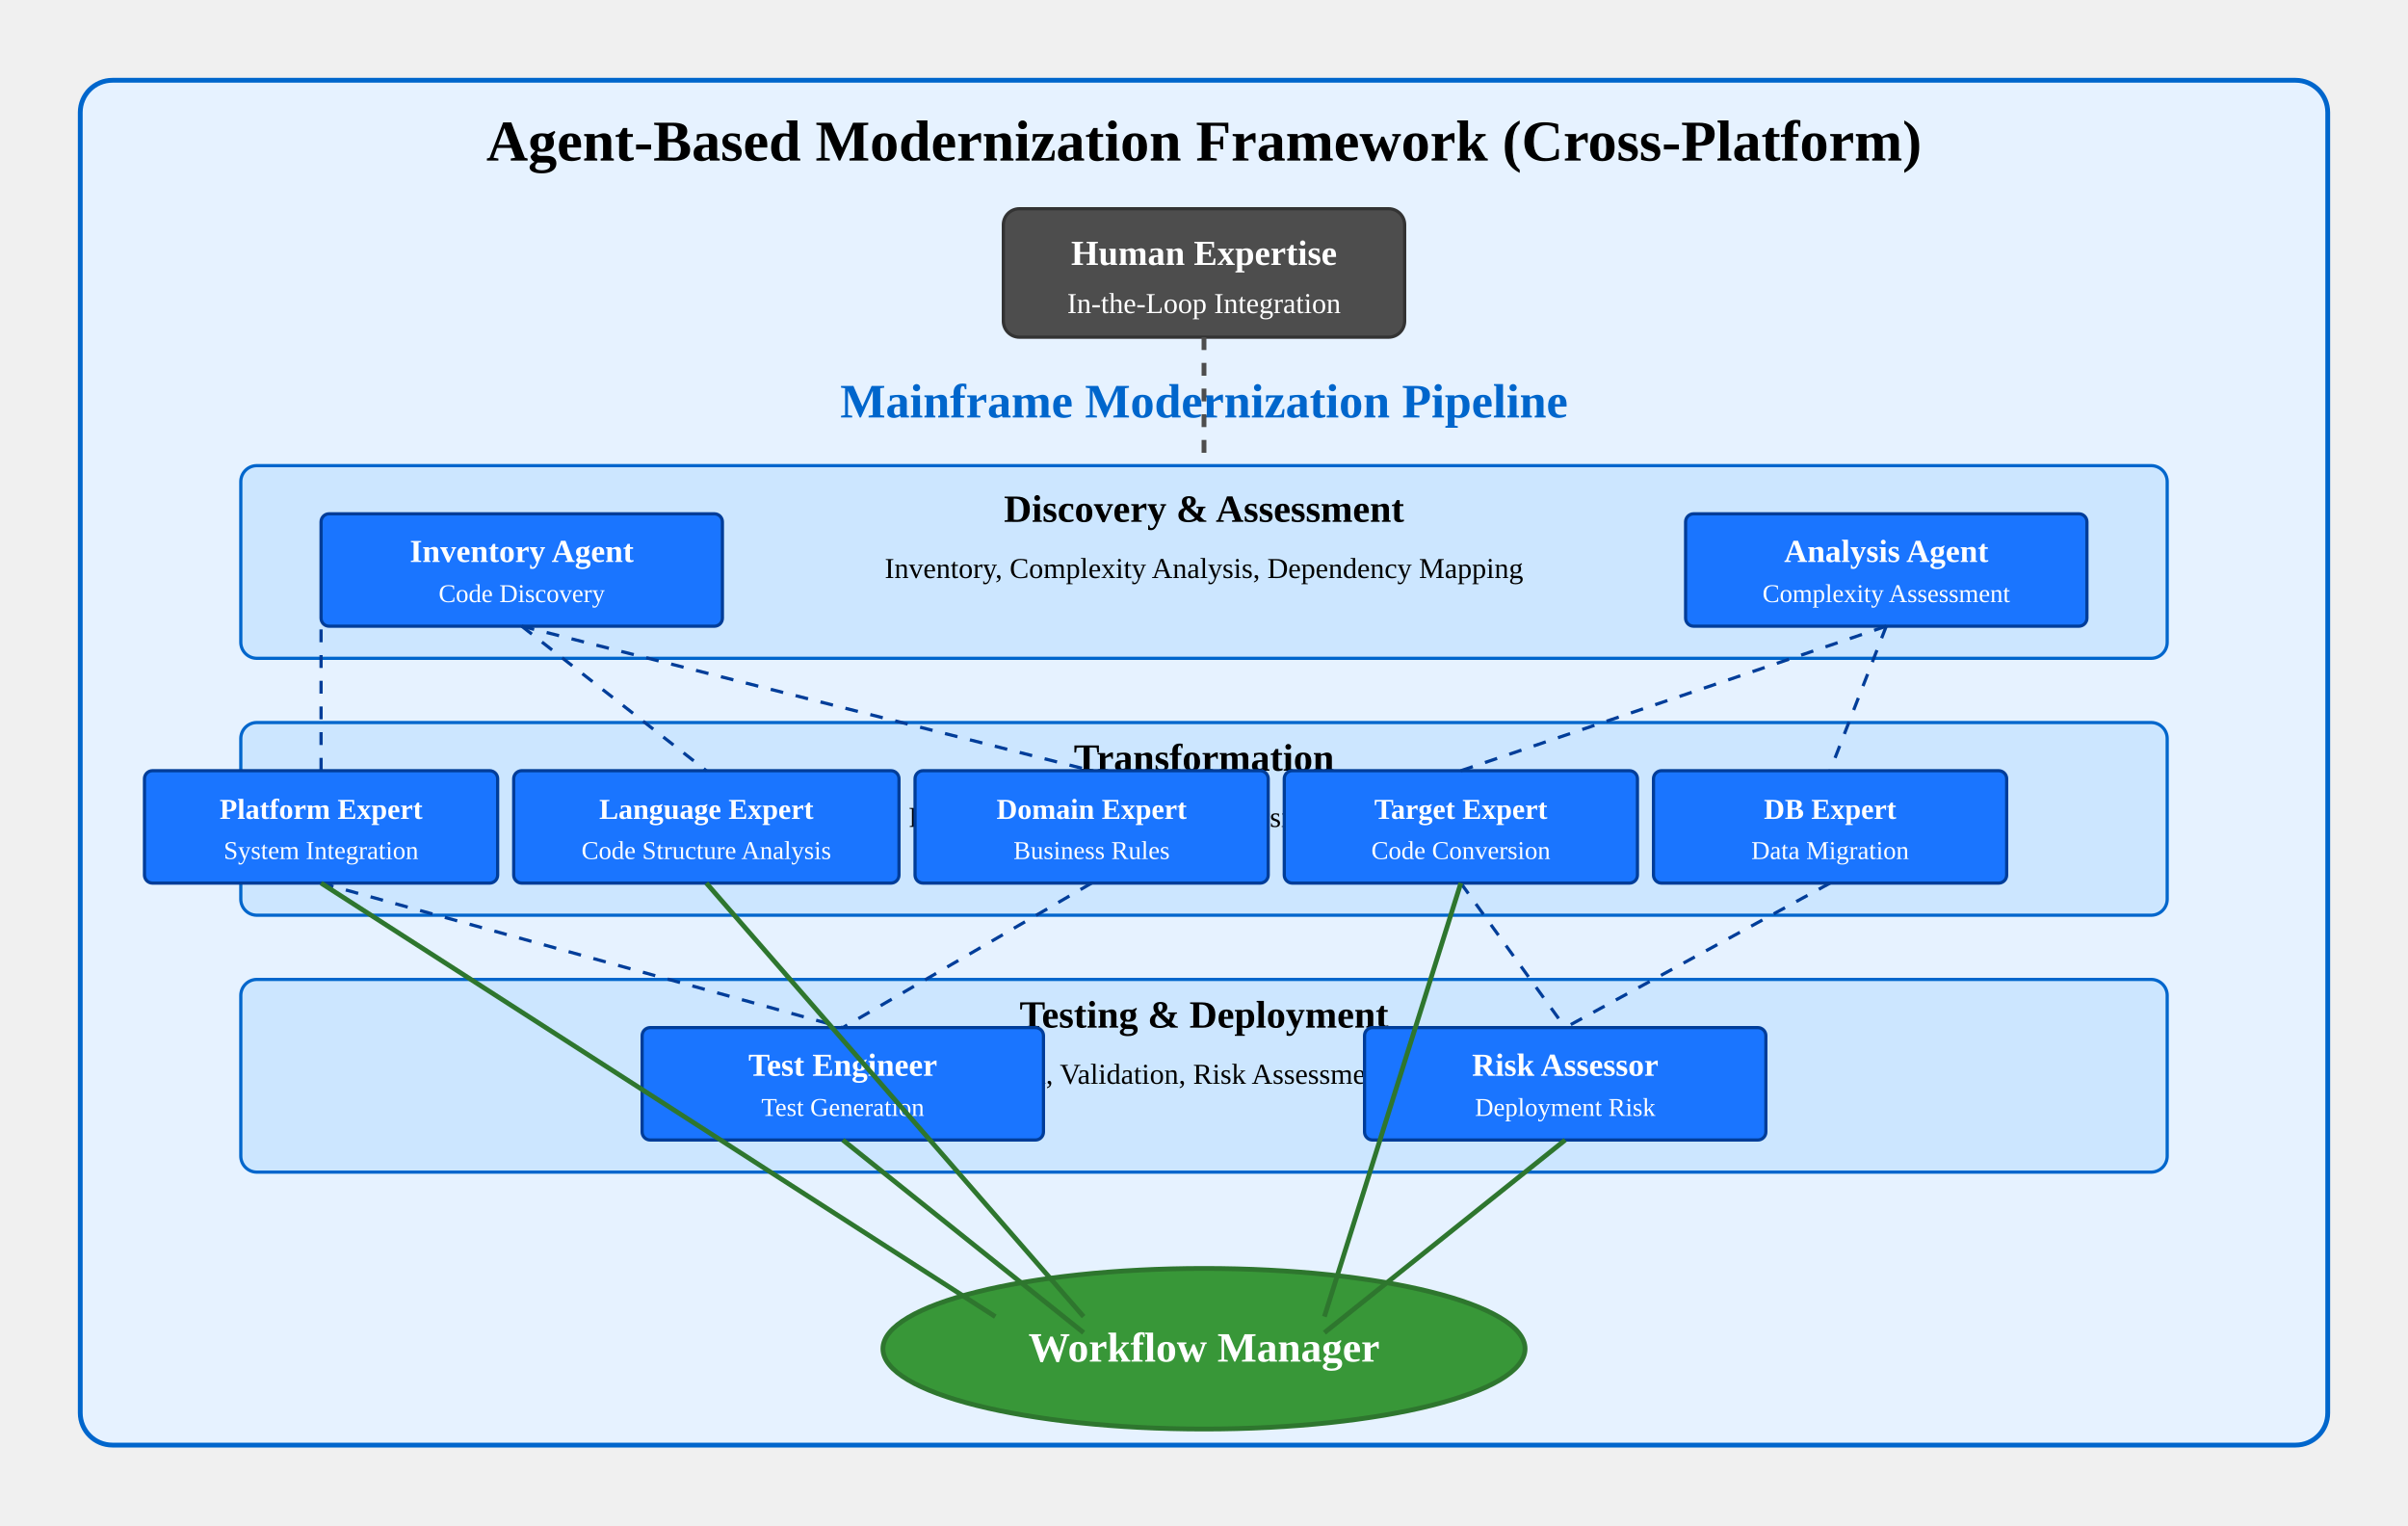
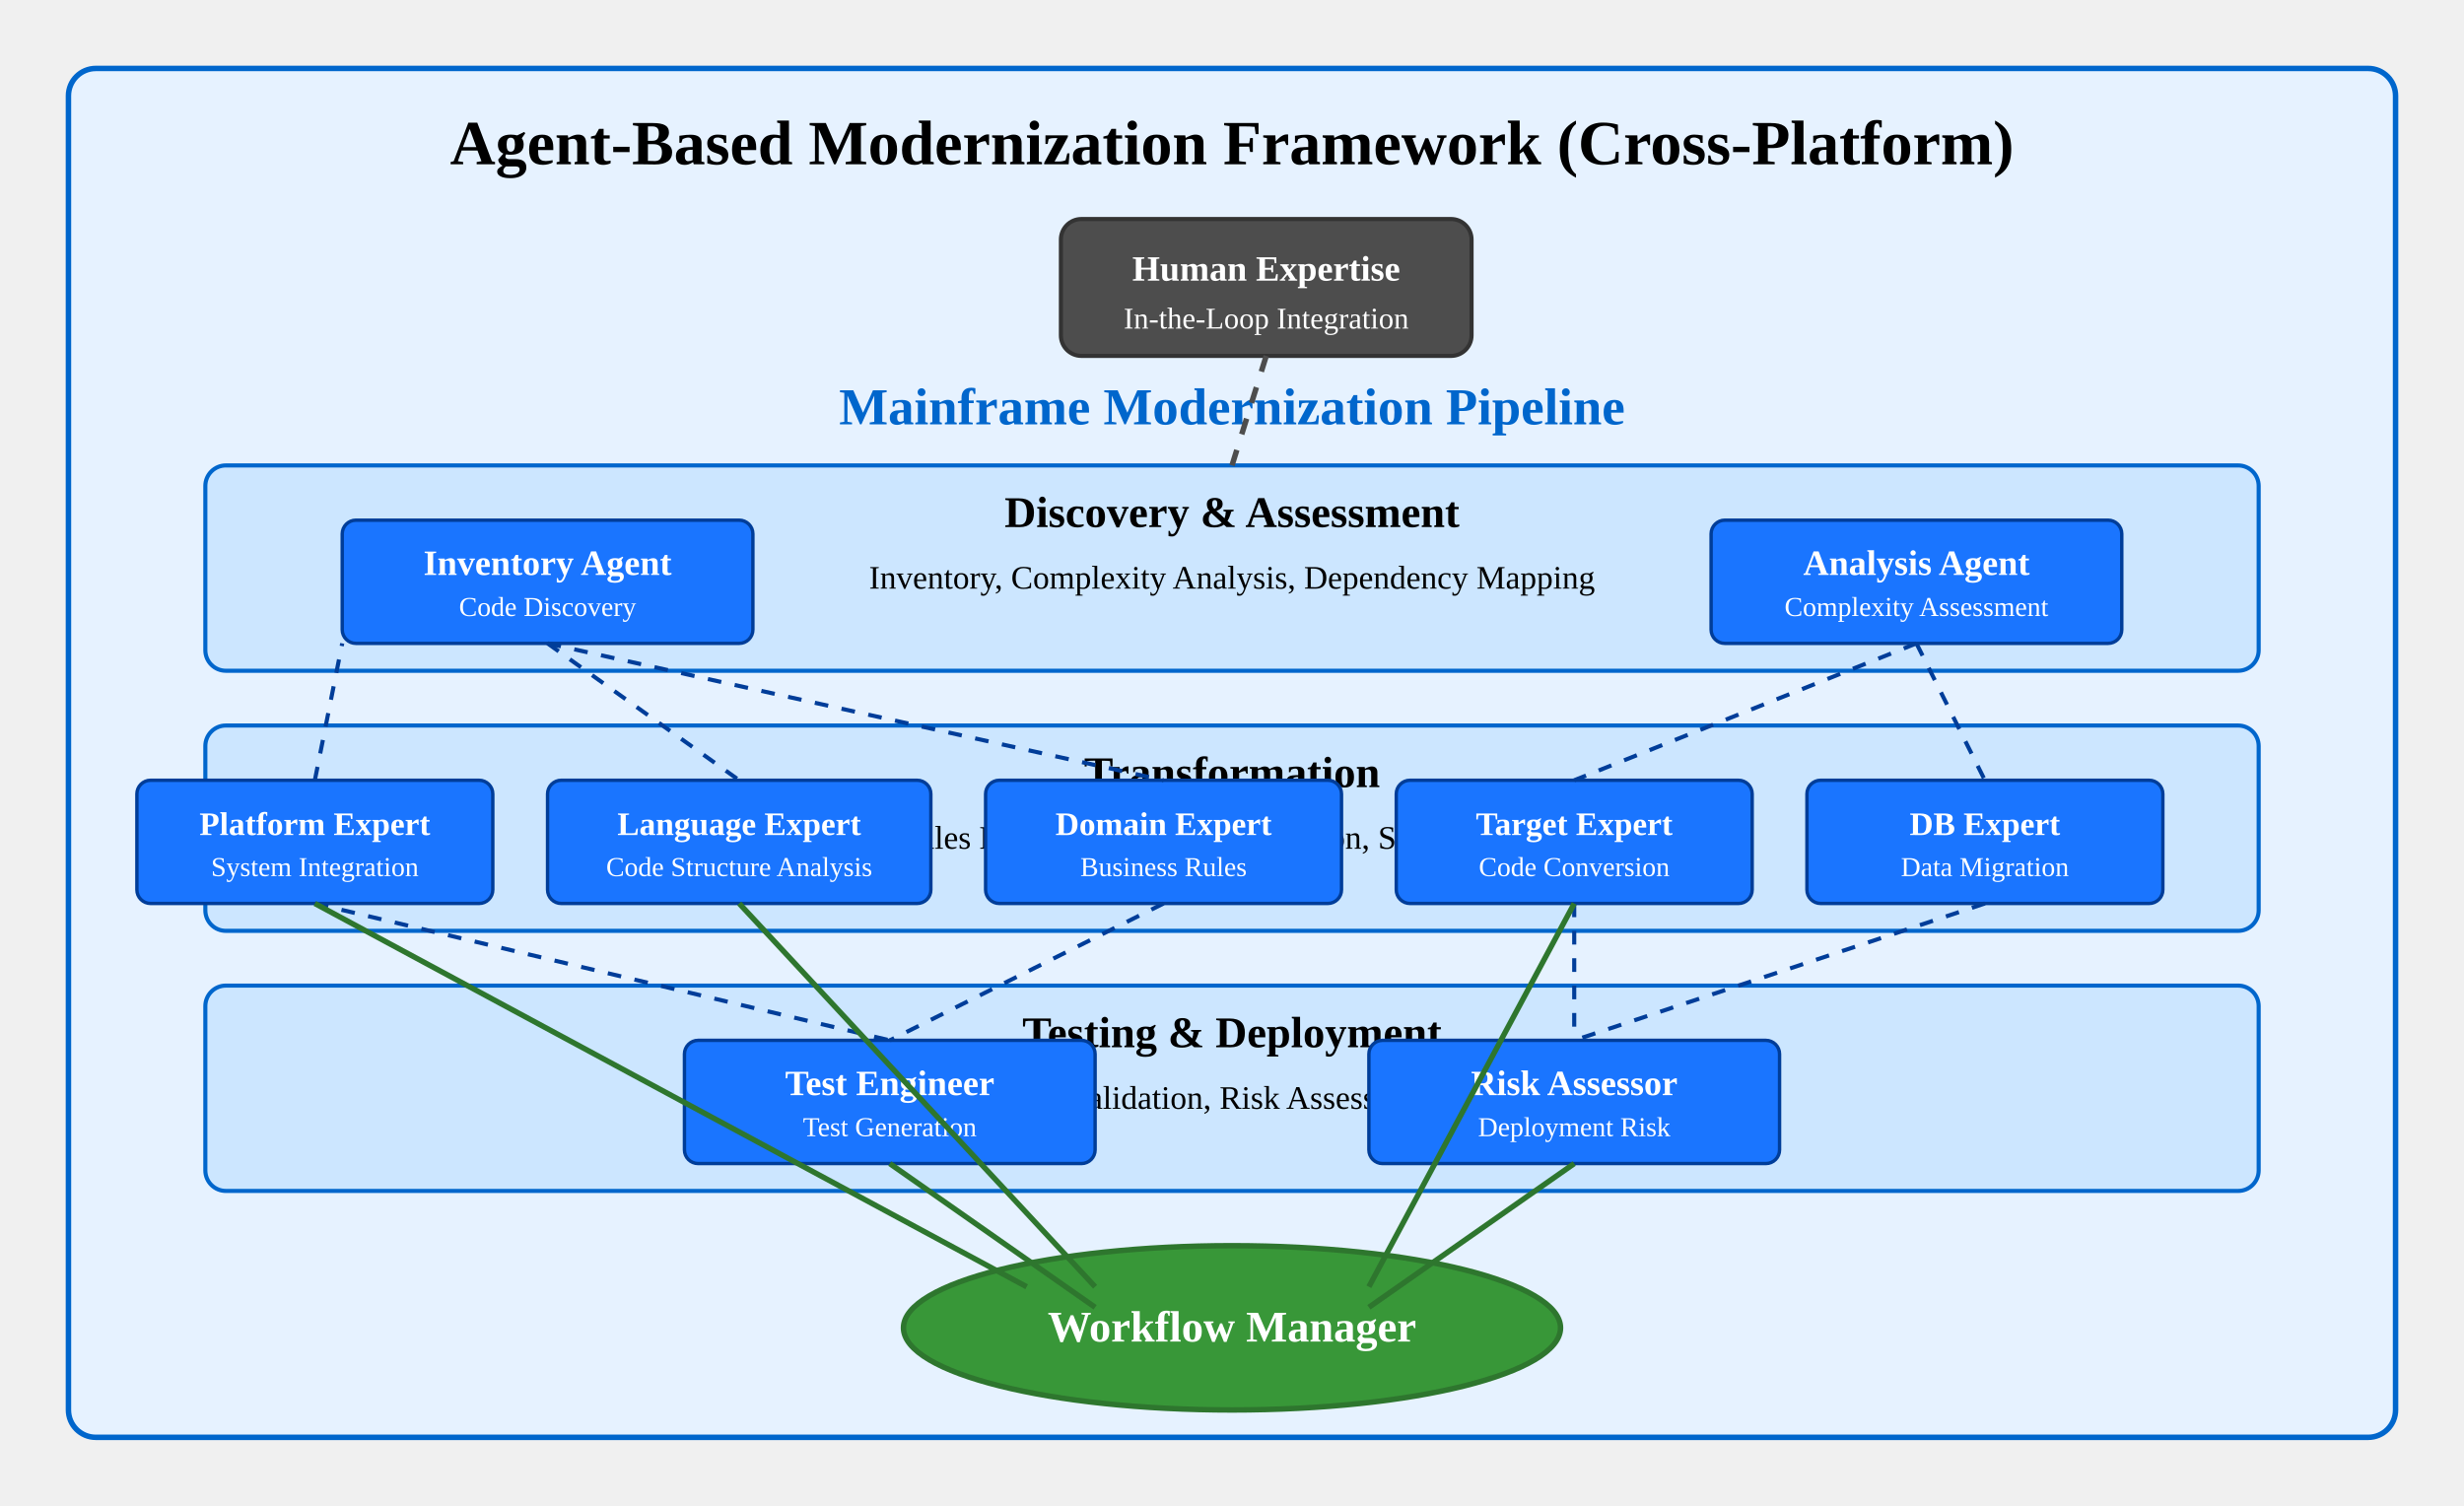
- <svg xmlns="http://www.w3.org/2000/svg" viewBox="0 0 1500 950" width="1500" height="950">
-   <rect x="50" y="50" width="1400" height="850" rx="20" fill="#e6f2ff" stroke="#0066cc" stroke-width="3" />
-   <text x="750" y="100" font-size="36" font-weight="bold" text-anchor="middle">Agent-Based Modernization Framework (Cross-Platform)</text>
-   <rect x="625" y="130" width="250" height="80" rx="10" fill="#4d4d4d" stroke="#333333" stroke-width="2" />
-   <text x="750" y="165" font-size="22" font-weight="bold" fill="white" text-anchor="middle">Human Expertise</text>
-   <text x="750" y="195" font-size="18" fill="white" text-anchor="middle">In-the-Loop Integration</text>
-   <text x="750" y="260" font-size="30" font-weight="bold" text-anchor="middle" fill="#0066cc">Mainframe Modernization Pipeline</text>
-   <rect x="150" y="290" width="1200" height="120" rx="10" fill="#cce6ff" stroke="#0066cc" stroke-width="2" />
-   <text x="750" y="325" font-size="24" font-weight="bold" text-anchor="middle">Discovery &amp; Assessment</text>
-   <text x="750" y="360" font-size="18" text-anchor="middle">Inventory, Complexity Analysis, Dependency Mapping</text>
-   <rect x="200" y="320" width="250" height="70" rx="5" fill="#1a75ff" stroke="#003d99" stroke-width="2" />
-   <text x="325" y="350" font-size="20" font-weight="bold" fill="white" text-anchor="middle">Inventory Agent</text>
-   <text x="325" y="375" font-size="16" fill="white" text-anchor="middle">Code Discovery</text>
-   <rect x="1050" y="320" width="250" height="70" rx="5" fill="#1a75ff" stroke="#003d99" stroke-width="2" />
-   <text x="1175" y="350" font-size="20" font-weight="bold" fill="white" text-anchor="middle">Analysis Agent</text>
-   <text x="1175" y="375" font-size="16" fill="white" text-anchor="middle">Complexity Assessment</text>
-   <rect x="150" y="450" width="1200" height="120" rx="10" fill="#cce6ff" stroke="#0066cc" stroke-width="2" />
-   <text x="750" y="480" font-size="24" font-weight="bold" text-anchor="middle">Transformation</text>
-   <text x="750" y="515" font-size="18" text-anchor="middle">Business Rules Extraction, Code Conversion, Schema Transformation</text>
-   <rect x="90" y="480" width="220" height="70" rx="5" fill="#1a75ff" stroke="#003d99" stroke-width="2" />
-   <text x="200" y="510" font-size="18" font-weight="bold" fill="white" text-anchor="middle">Platform Expert</text>
-   <text x="200" y="535" font-size="16" fill="white" text-anchor="middle">System Integration</text>
-   <rect x="320" y="480" width="240" height="70" rx="5" fill="#1a75ff" stroke="#003d99" stroke-width="2" />
-   <text x="440" y="510" font-size="18" font-weight="bold" fill="white" text-anchor="middle">Language Expert</text>
-   <text x="440" y="535" font-size="16" fill="white" text-anchor="middle">Code Structure Analysis</text>
-   <rect x="570" y="480" width="220" height="70" rx="5" fill="#1a75ff" stroke="#003d99" stroke-width="2" />
-   <text x="680" y="510" font-size="18" font-weight="bold" fill="white" text-anchor="middle">Domain Expert</text>
-   <text x="680" y="535" font-size="16" fill="white" text-anchor="middle">Business Rules</text>
-   <rect x="800" y="480" width="220" height="70" rx="5" fill="#1a75ff" stroke="#003d99" stroke-width="2" />
-   <text x="910" y="510" font-size="18" font-weight="bold" fill="white" text-anchor="middle">Target Expert</text>
-   <text x="910" y="535" font-size="16" fill="white" text-anchor="middle">Code Conversion</text>
-   <rect x="1030" y="480" width="220" height="70" rx="5" fill="#1a75ff" stroke="#003d99" stroke-width="2" />
-   <text x="1140" y="510" font-size="18" font-weight="bold" fill="white" text-anchor="middle">DB Expert</text>
-   <text x="1140" y="535" font-size="16" fill="white" text-anchor="middle">Data Migration</text>
-   <rect x="150" y="610" width="1200" height="120" rx="10" fill="#cce6ff" stroke="#0066cc" stroke-width="2" />
-   <text x="750" y="640" font-size="24" font-weight="bold" text-anchor="middle">Testing &amp; Deployment</text>
-   <text x="750" y="675" font-size="18" text-anchor="middle">Test Generation, Validation, Risk Assessment, Deployment</text>
-   <rect x="400" y="640" width="250" height="70" rx="5" fill="#1a75ff" stroke="#003d99" stroke-width="2" />
-   <text x="525" y="670" font-size="20" font-weight="bold" fill="white" text-anchor="middle">Test Engineer</text>
-   <text x="525" y="695" font-size="16" fill="white" text-anchor="middle">Test Generation</text>
-   <rect x="850" y="640" width="250" height="70" rx="5" fill="#1a75ff" stroke="#003d99" stroke-width="2" />
-   <text x="975" y="670" font-size="20" font-weight="bold" fill="white" text-anchor="middle">Risk Assessor</text>
-   <text x="975" y="695" font-size="16" fill="white" text-anchor="middle">Deployment Risk</text>
-   <ellipse cx="750" cy="840" rx="200" ry="50" fill="#389738" stroke="#2e762e" stroke-width="3" />
-   <text x="750" y="848" font-size="26" font-weight="bold" fill="white" text-anchor="middle">Workflow Manager</text>
-   <line x1="750" y1="210" x2="750" y2="290" stroke="#4d4d4d" stroke-width="3" stroke-dasharray="8,8" />
-   <line x1="325" y1="390" x2="440" y2="480" stroke="#003d99" stroke-width="2" stroke-dasharray="8,8" />
-   <line x1="325" y1="390" x2="680" y2="480" stroke="#003d99" stroke-width="2" stroke-dasharray="8,8" />
-   <line x1="1175" y1="390" x2="910" y2="480" stroke="#003d99" stroke-width="2" stroke-dasharray="8,8" />
-   <line x1="1175" y1="390" x2="1140" y2="480" stroke="#003d99" stroke-width="2" stroke-dasharray="8,8" />
-   <line x1="200" y1="550" x2="525" y2="640" stroke="#003d99" stroke-width="2" stroke-dasharray="8,8" />
-   <line x1="680" y1="550" x2="525" y2="640" stroke="#003d99" stroke-width="2" stroke-dasharray="8,8" />
-   <line x1="910" y1="550" x2="975" y2="640" stroke="#003d99" stroke-width="2" stroke-dasharray="8,8" />
-   <line x1="1140" y1="550" x2="975" y2="640" stroke="#003d99" stroke-width="2" stroke-dasharray="8,8" />
-   <line x1="200" y1="480" x2="200" y2="390" stroke="#003d99" stroke-width="2" stroke-dasharray="8,8" />
-   <line x1="525" y1="710" x2="675" y2="830" stroke="#2e762e" stroke-width="3" />
-   <line x1="975" y1="710" x2="825" y2="830" stroke="#2e762e" stroke-width="3" />
-   <line x1="440" y1="550" x2="675" y2="820" stroke="#2e762e" stroke-width="3" />
-   <line x1="910" y1="550" x2="825" y2="820" stroke="#2e762e" stroke-width="3" />
-   <line x1="200" y1="550" x2="620" y2="820" stroke="#2e762e" stroke-width="3" />
+ <svg xmlns="http://www.w3.org/2000/svg" viewBox="0 0 1800 1100" width="1800" height="1100">
+   <rect x="50" y="50" width="1700" height="1000" rx="20" fill="#e6f2ff" stroke="#0066cc" stroke-width="4" />
+   <text x="900" y="120" font-size="46" font-weight="bold" text-anchor="middle">Agent-Based Modernization Framework (Cross-Platform)</text>
+   <rect x="775" y="160" width="300" height="100" rx="15" fill="#4d4d4d" stroke="#333333" stroke-width="3" />
+   <text x="925" y="205" font-size="26" font-weight="bold" fill="white" text-anchor="middle">Human Expertise</text>
+   <text x="925" y="240" font-size="22" fill="white" text-anchor="middle">In-the-Loop Integration</text>
+   <text x="900" y="310" font-size="38" font-weight="bold" text-anchor="middle" fill="#0066cc">Mainframe Modernization Pipeline</text>
+   <rect x="150" y="340" width="1500" height="150" rx="15" fill="#cce6ff" stroke="#0066cc" stroke-width="3" />
+   <text x="900" y="385" font-size="32" font-weight="bold" text-anchor="middle">Discovery &amp; Assessment</text>
+   <text x="900" y="430" font-size="24" text-anchor="middle">Inventory, Complexity Analysis, Dependency Mapping</text>
+   <rect x="250" y="380" width="300" height="90" rx="10" fill="#1a75ff" stroke="#003d99" stroke-width="2.5" />
+   <text x="400" y="420" font-size="26" font-weight="bold" fill="white" text-anchor="middle">Inventory Agent</text>
+   <text x="400" y="450" font-size="20" fill="white" text-anchor="middle">Code Discovery</text>
+   <rect x="1250" y="380" width="300" height="90" rx="10" fill="#1a75ff" stroke="#003d99" stroke-width="2.5" />
+   <text x="1400" y="420" font-size="26" font-weight="bold" fill="white" text-anchor="middle">Analysis Agent</text>
+   <text x="1400" y="450" font-size="20" fill="white" text-anchor="middle">Complexity Assessment</text>
+   <rect x="150" y="530" width="1500" height="150" rx="15" fill="#cce6ff" stroke="#0066cc" stroke-width="3" />
+   <text x="900" y="575" font-size="32" font-weight="bold" text-anchor="middle">Transformation</text>
+   <text x="900" y="620" font-size="24" text-anchor="middle">Business Rules Extraction, Code Conversion, Schema Transformation</text>
+   <rect x="100" y="570" width="260" height="90" rx="10" fill="#1a75ff" stroke="#003d99" stroke-width="2.5" />
+   <text x="230" y="610" font-size="24" font-weight="bold" fill="white" text-anchor="middle">Platform Expert</text>
+   <text x="230" y="640" font-size="20" fill="white" text-anchor="middle">System Integration</text>
+   <rect x="400" y="570" width="280" height="90" rx="10" fill="#1a75ff" stroke="#003d99" stroke-width="2.5" />
+   <text x="540" y="610" font-size="24" font-weight="bold" fill="white" text-anchor="middle">Language Expert</text>
+   <text x="540" y="640" font-size="20" fill="white" text-anchor="middle">Code Structure Analysis</text>
+   <rect x="720" y="570" width="260" height="90" rx="10" fill="#1a75ff" stroke="#003d99" stroke-width="2.5" />
+   <text x="850" y="610" font-size="24" font-weight="bold" fill="white" text-anchor="middle">Domain Expert</text>
+   <text x="850" y="640" font-size="20" fill="white" text-anchor="middle">Business Rules</text>
+   <rect x="1020" y="570" width="260" height="90" rx="10" fill="#1a75ff" stroke="#003d99" stroke-width="2.5" />
+   <text x="1150" y="610" font-size="24" font-weight="bold" fill="white" text-anchor="middle">Target Expert</text>
+   <text x="1150" y="640" font-size="20" fill="white" text-anchor="middle">Code Conversion</text>
+   <rect x="1320" y="570" width="260" height="90" rx="10" fill="#1a75ff" stroke="#003d99" stroke-width="2.5" />
+   <text x="1450" y="610" font-size="24" font-weight="bold" fill="white" text-anchor="middle">DB Expert</text>
+   <text x="1450" y="640" font-size="20" fill="white" text-anchor="middle">Data Migration</text>
+   <rect x="150" y="720" width="1500" height="150" rx="15" fill="#cce6ff" stroke="#0066cc" stroke-width="3" />
+   <text x="900" y="765" font-size="32" font-weight="bold" text-anchor="middle">Testing &amp; Deployment</text>
+   <text x="900" y="810" font-size="24" text-anchor="middle">Test Generation, Validation, Risk Assessment, Deployment</text>
+   <rect x="500" y="760" width="300" height="90" rx="10" fill="#1a75ff" stroke="#003d99" stroke-width="2.5" />
+   <text x="650" y="800" font-size="26" font-weight="bold" fill="white" text-anchor="middle">Test Engineer</text>
+   <text x="650" y="830" font-size="20" fill="white" text-anchor="middle">Test Generation</text>
+   <rect x="1000" y="760" width="300" height="90" rx="10" fill="#1a75ff" stroke="#003d99" stroke-width="2.5" />
+   <text x="1150" y="800" font-size="26" font-weight="bold" fill="white" text-anchor="middle">Risk Assessor</text>
+   <text x="1150" y="830" font-size="20" fill="white" text-anchor="middle">Deployment Risk</text>
+   <ellipse cx="900" cy="970" rx="240" ry="60" fill="#389738" stroke="#2e762e" stroke-width="4" />
+   <text x="900" y="980" font-size="32" font-weight="bold" fill="white" text-anchor="middle">Workflow Manager</text>
+   <line x1="925" y1="260" x2="900" y2="340" stroke="#4d4d4d" stroke-width="4" stroke-dasharray="12,12" />
+   <line x1="400" y1="470" x2="540" y2="570" stroke="#003d99" stroke-width="3" stroke-dasharray="10,10" />
+   <line x1="400" y1="470" x2="850" y2="570" stroke="#003d99" stroke-width="3" stroke-dasharray="10,10" />
+   <line x1="1400" y1="470" x2="1150" y2="570" stroke="#003d99" stroke-width="3" stroke-dasharray="10,10" />
+   <line x1="1400" y1="470" x2="1450" y2="570" stroke="#003d99" stroke-width="3" stroke-dasharray="10,10" />
+   <line x1="230" y1="660" x2="650" y2="760" stroke="#003d99" stroke-width="3" stroke-dasharray="10,10" />
+   <line x1="850" y1="660" x2="650" y2="760" stroke="#003d99" stroke-width="3" stroke-dasharray="10,10" />
+   <line x1="1150" y1="660" x2="1150" y2="760" stroke="#003d99" stroke-width="3" stroke-dasharray="10,10" />
+   <line x1="1450" y1="660" x2="1150" y2="760" stroke="#003d99" stroke-width="3" stroke-dasharray="10,10" />
+   <line x1="230" y1="570" x2="250" y2="470" stroke="#003d99" stroke-width="3" stroke-dasharray="10,10" />
+   <line x1="650" y1="850" x2="800" y2="955" stroke="#2e762e" stroke-width="4" />
+   <line x1="1150" y1="850" x2="1000" y2="955" stroke="#2e762e" stroke-width="4" />
+   <line x1="540" y1="660" x2="800" y2="940" stroke="#2e762e" stroke-width="4" />
+   <line x1="1150" y1="660" x2="1000" y2="940" stroke="#2e762e" stroke-width="4" />
+   <line x1="230" y1="660" x2="750" y2="940" stroke="#2e762e" stroke-width="4" />
</svg>
